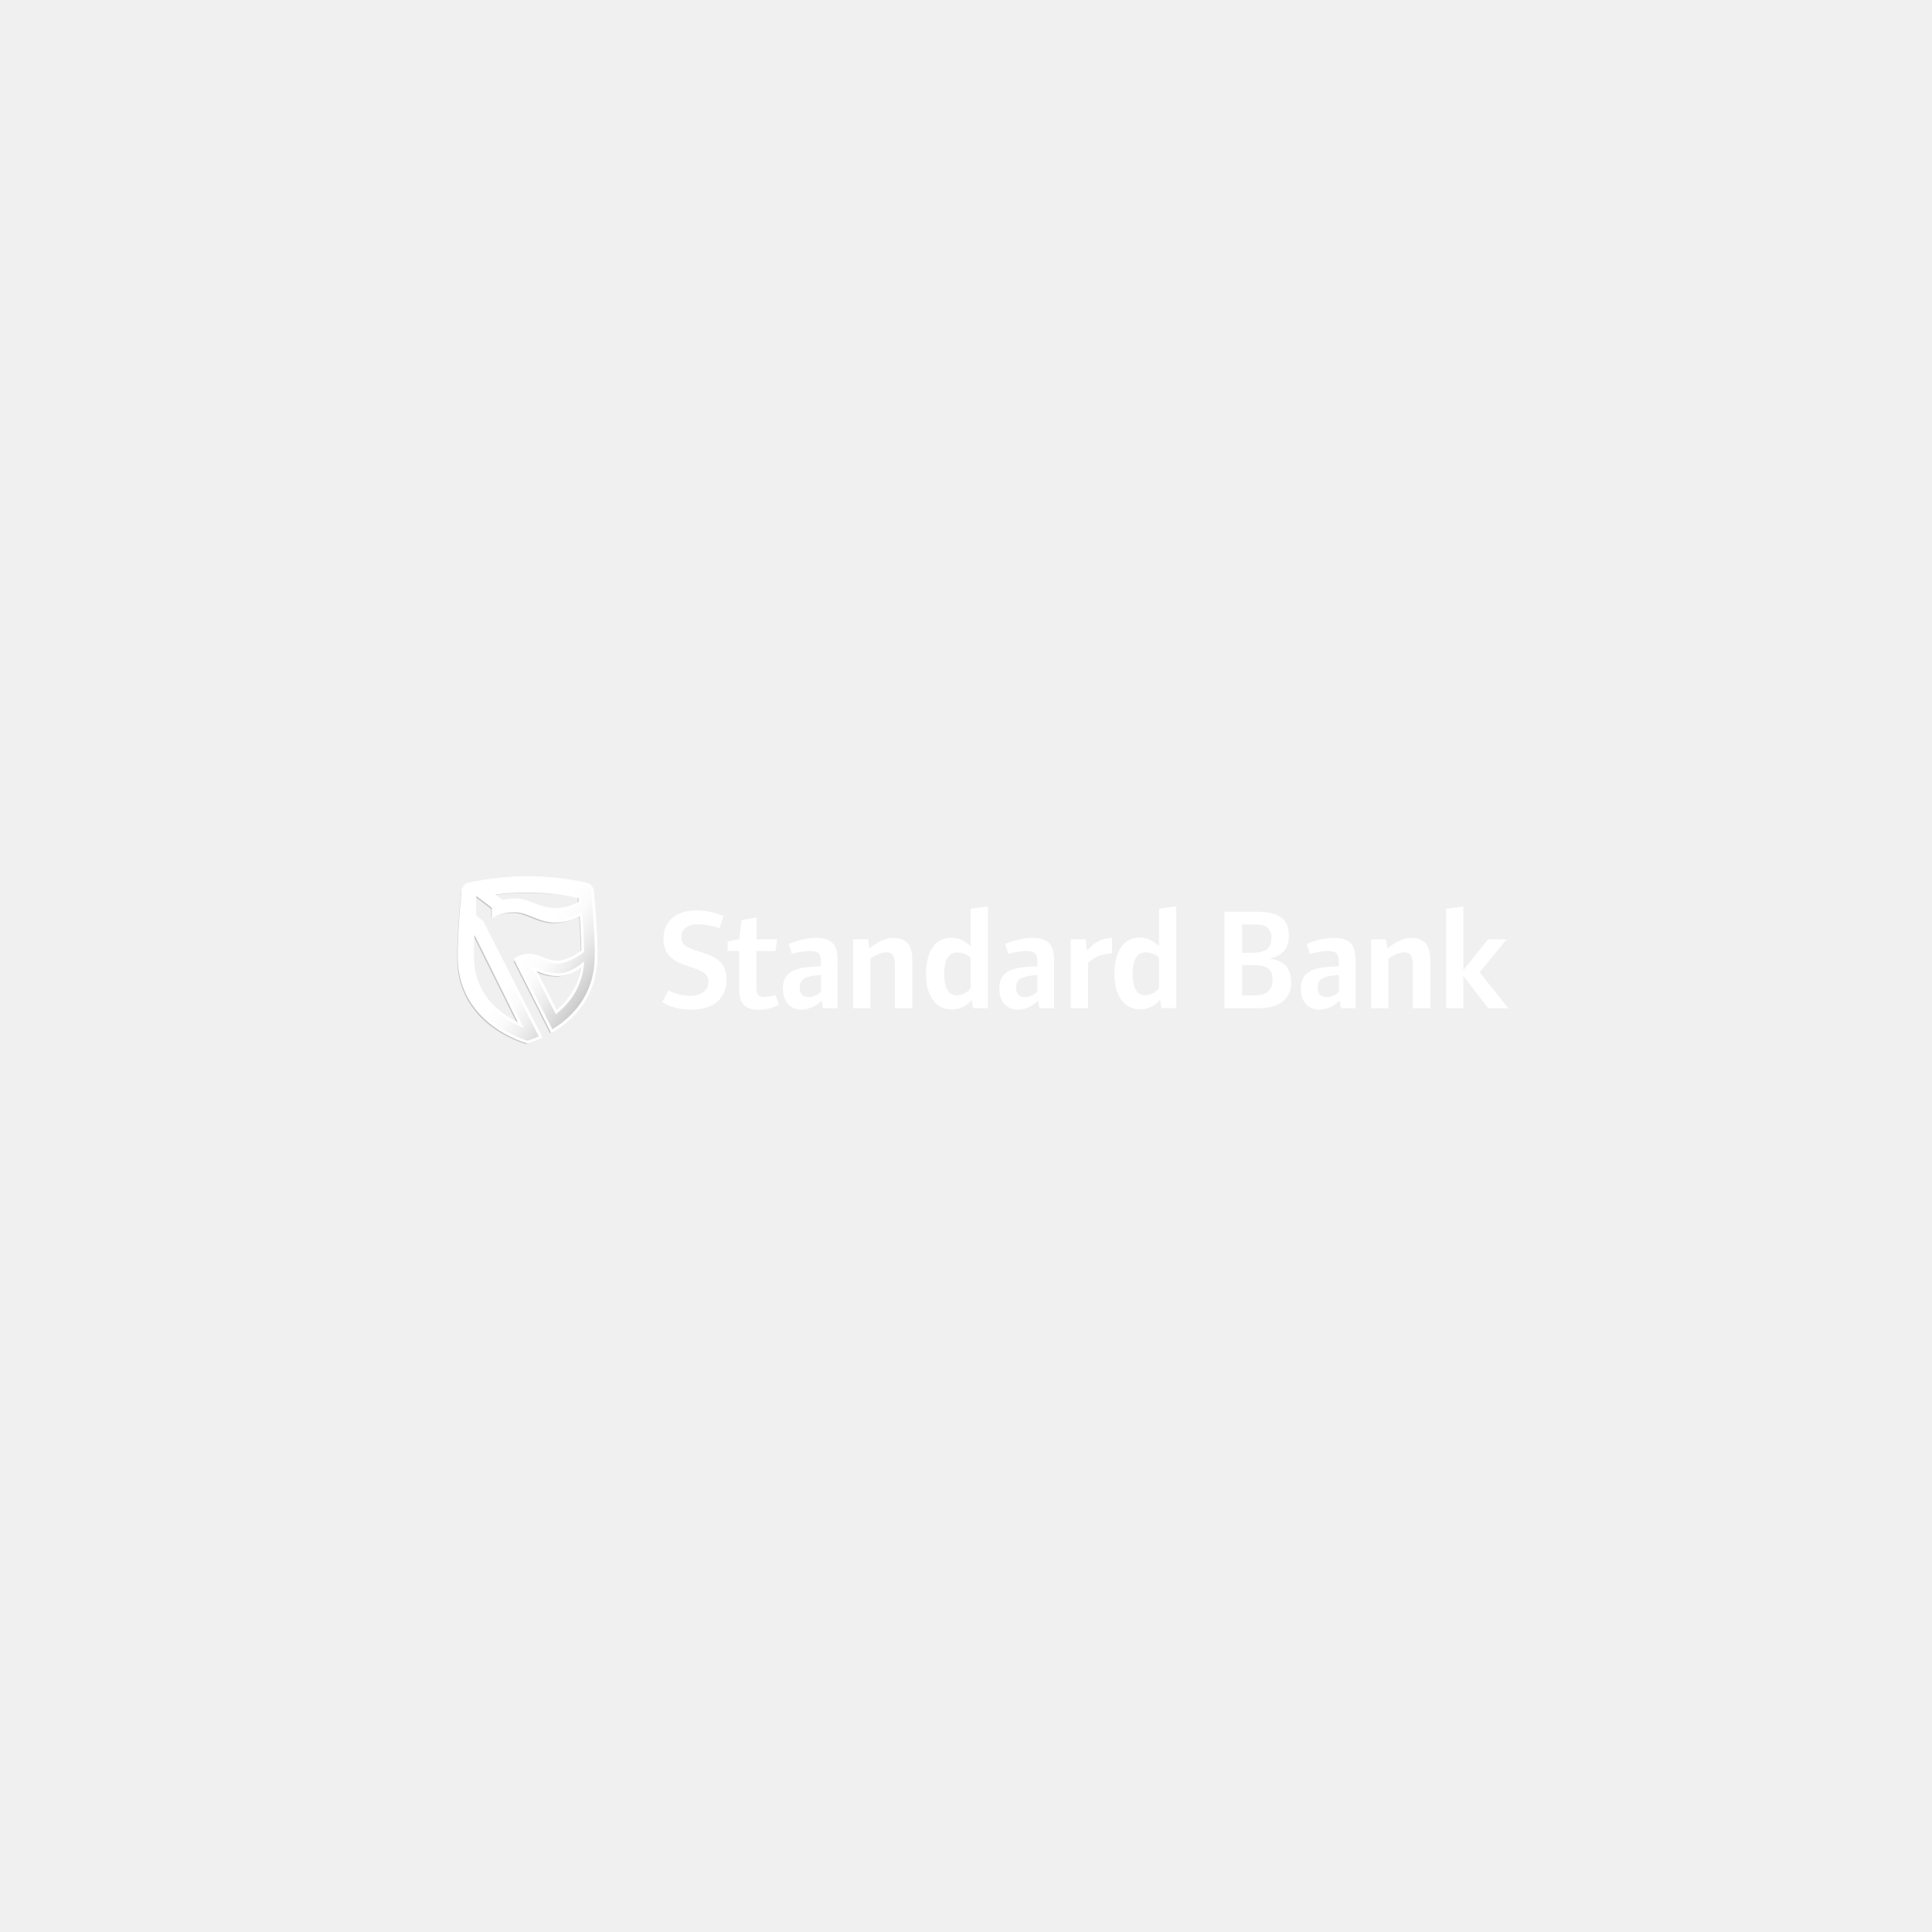
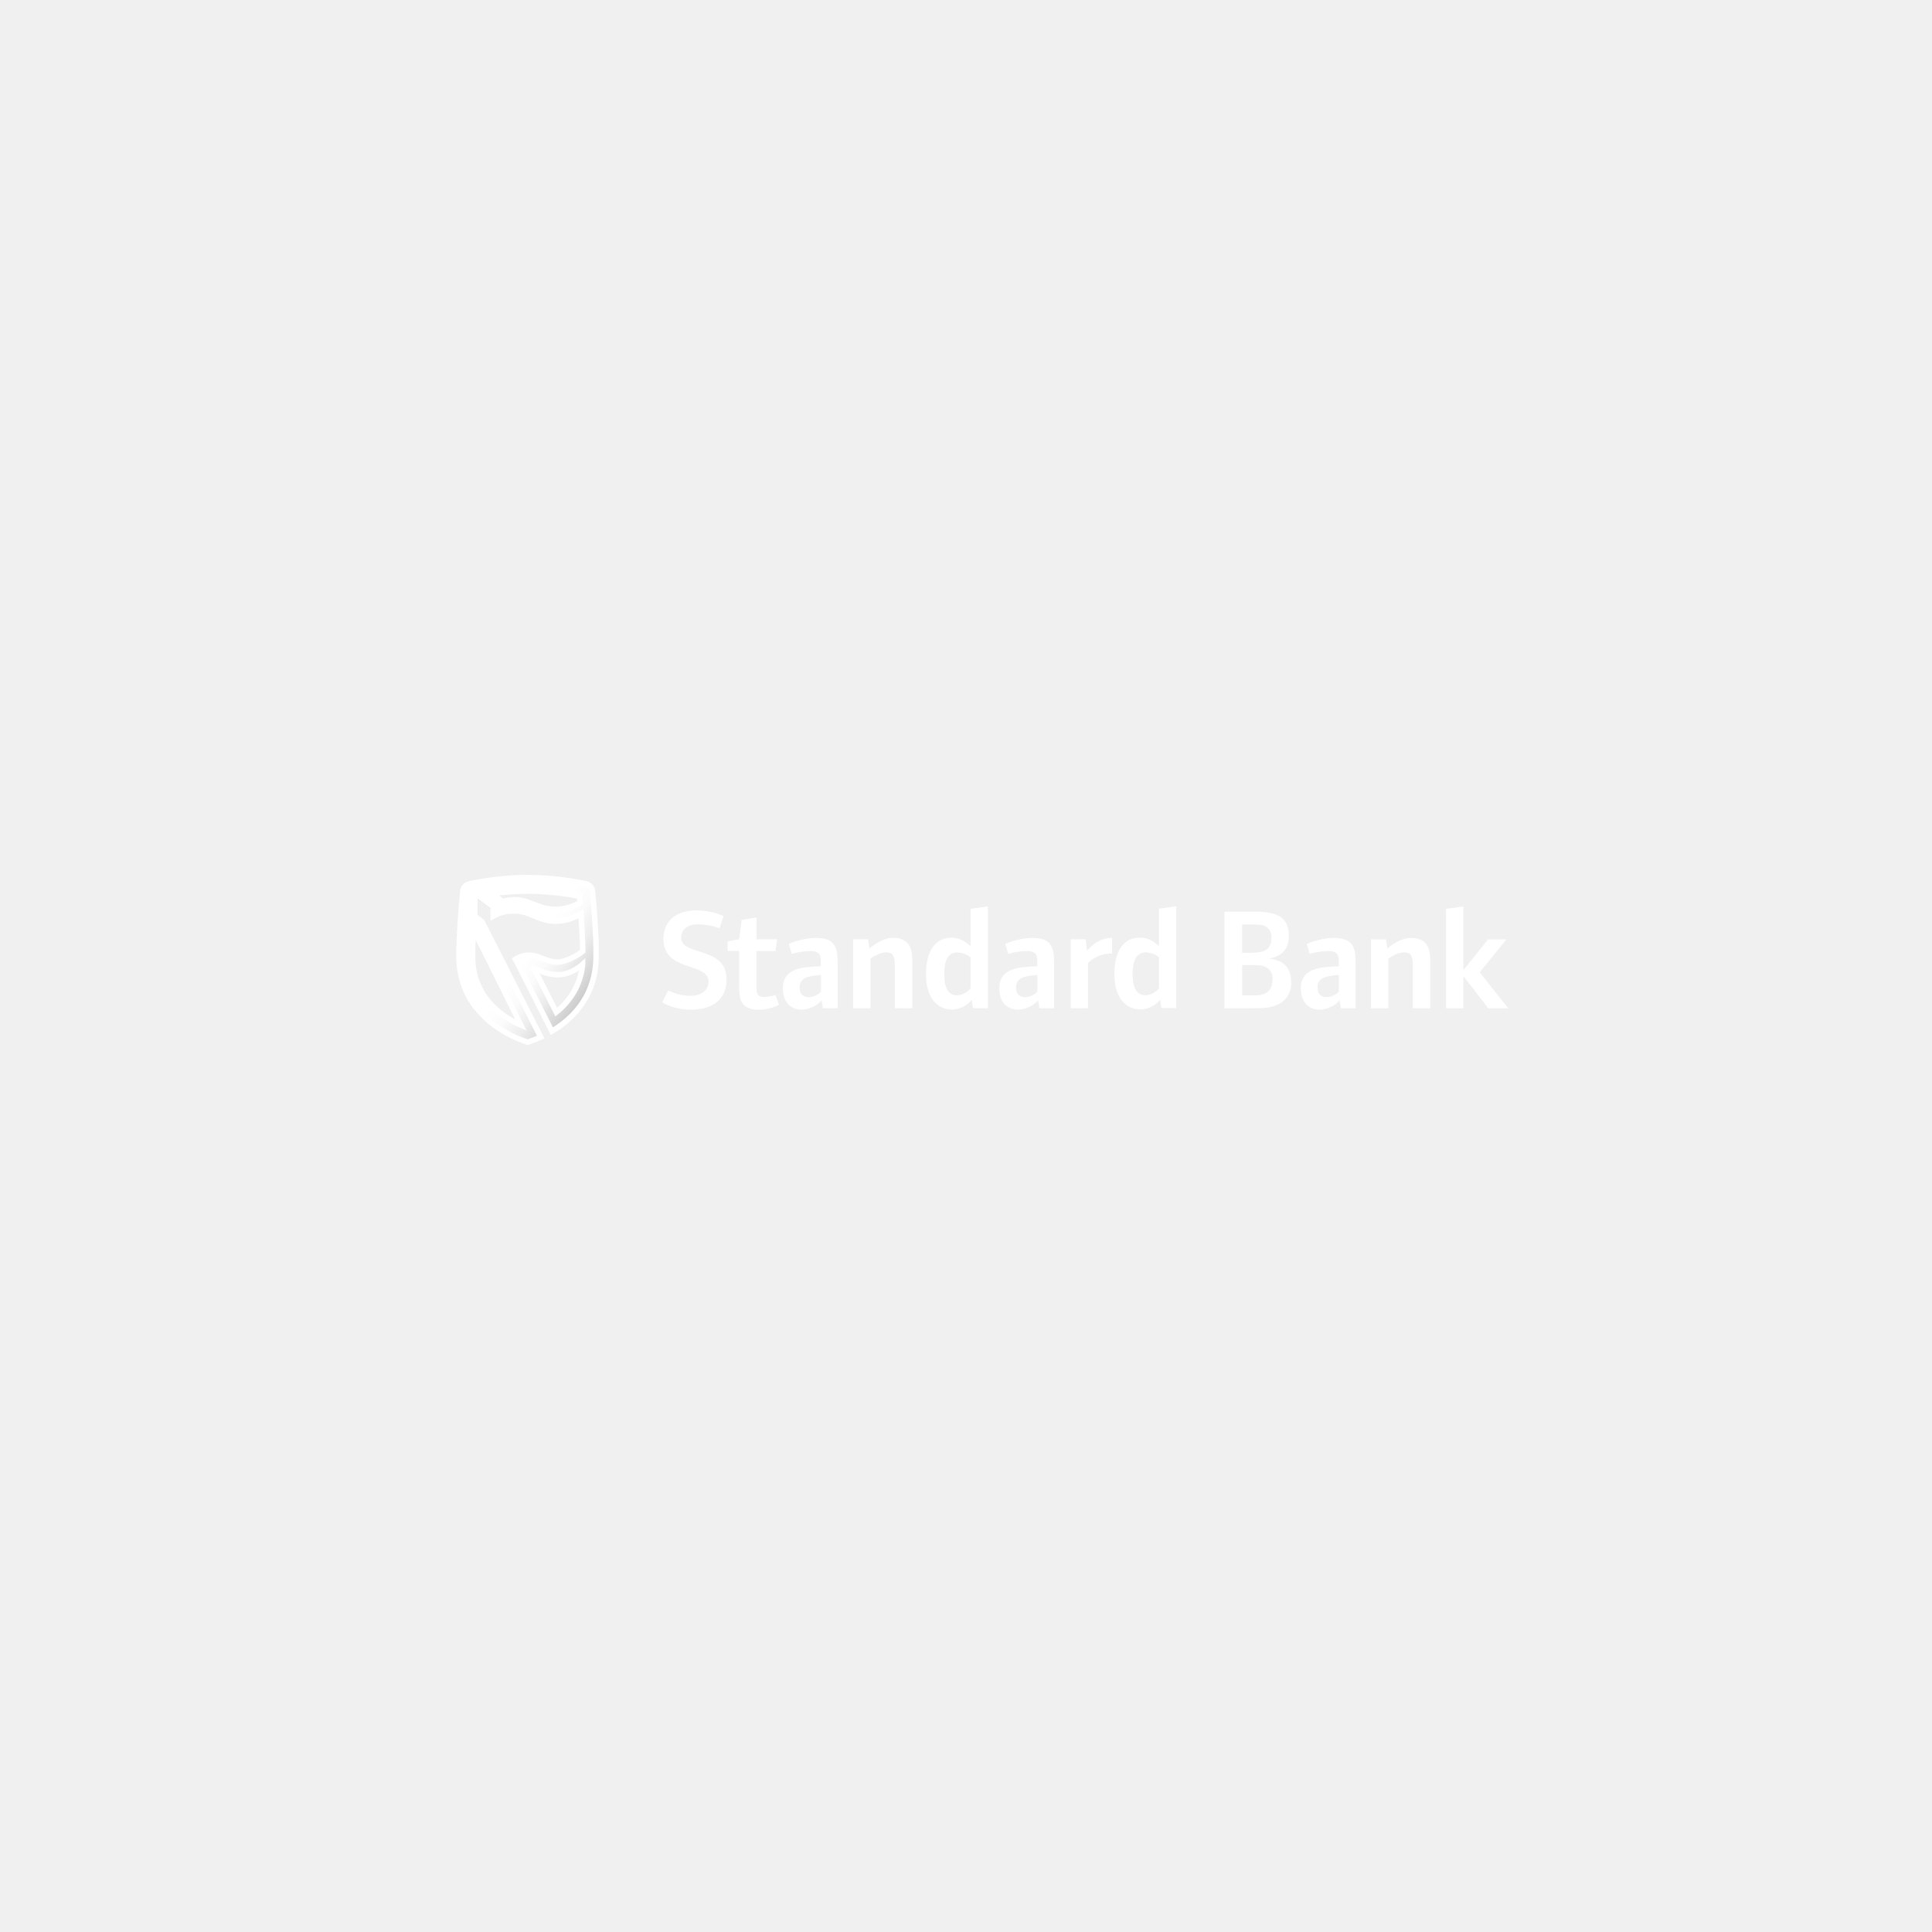
<svg xmlns="http://www.w3.org/2000/svg" width="352" height="352" viewBox="0 0 352 352" fill="none">
  <path d="M211.163 180.06C210.55 180.833 209.629 181.295 208.647 181.324C207.233 181.324 206.364 180.191 206.364 177.446C206.364 174.57 207.309 173.514 208.777 173.514C209.65 173.542 210.49 173.86 211.163 174.42V180.06ZM214.315 183.684V165.111L211.163 165.564V172.359C210.299 171.648 209.326 170.828 207.652 170.828C204.716 170.828 203.037 173.283 203.037 177.478C203.037 181.555 204.95 183.915 207.809 183.915C209.195 183.87 210.495 183.227 211.375 182.148L211.586 183.652L214.315 183.684ZM202.609 173.718V170.878C199.935 170.905 198.494 172.749 198.048 173.224L197.814 171.141H195.086V183.698H198.238V175.444C198.764 174.968 199.944 173.754 202.623 173.727L202.609 173.718ZM189.004 180.694C188.412 181.278 187.629 181.626 186.802 181.673C185.938 181.673 185.123 181.301 185.123 179.933C185.123 178.244 186.329 177.822 189.004 177.637V180.694ZM192.047 183.702V175.838C192.047 173.066 191.971 170.878 187.995 170.878C186.325 170.935 184.681 171.312 183.151 171.988L183.7 173.8C184.749 173.491 185.832 173.315 186.924 173.274C188.761 173.274 188.995 173.936 188.995 175.385V176.047C186.163 176.205 182.07 176.124 182.07 180.056C182.07 182.719 183.592 183.96 185.532 183.96C186.908 183.9 188.204 183.292 189.134 182.271L189.373 183.693L192.047 183.702ZM176.834 180.078C176.221 180.851 175.3 181.313 174.318 181.342C172.904 181.342 172.035 180.21 172.035 177.464C172.035 174.588 172.98 173.532 174.448 173.532C175.321 173.56 176.161 173.879 176.834 174.438V180.078ZM179.986 183.702V165.129L176.834 165.582V172.377C175.97 171.666 174.997 170.846 173.323 170.846C170.387 170.846 168.708 173.301 168.708 177.496C168.708 181.573 170.621 183.933 173.48 183.933C174.866 183.889 176.166 183.245 177.046 182.166L177.257 183.67L179.986 183.702ZM166.232 183.702V175.521C166.232 173.492 166.128 170.878 162.693 170.878C160.892 170.878 159.181 172.169 158.393 172.803L158.159 171.141H155.431V183.698H158.583V174.638C159.082 174.321 160.311 173.505 161.468 173.505C162.882 173.505 163.04 174.506 163.04 176.092V183.689L166.232 183.702ZM149.574 180.694C148.982 181.278 148.2 181.626 147.372 181.673C146.508 181.673 145.693 181.301 145.693 179.933C145.693 178.244 146.899 177.822 149.574 177.637V180.694ZM152.617 183.702V175.838C152.617 173.066 152.541 170.878 148.565 170.878C146.894 170.935 145.248 171.311 143.716 171.988L144.266 173.8C145.314 173.491 146.397 173.315 147.489 173.274C149.326 173.274 149.56 173.936 149.56 175.385V176.047C146.728 176.205 142.636 176.124 142.636 180.056C142.636 182.719 144.158 183.96 146.098 183.96C147.474 183.9 148.769 183.292 149.7 182.271L149.934 183.693L152.617 183.702ZM141.934 183.068L141.276 181.256C140.611 181.496 139.912 181.629 139.205 181.65C137.895 181.65 137.814 180.807 137.814 179.775V173.279H141.281L141.596 171.141H137.846V167.159L135.117 167.612L134.667 171.123L132.569 171.517V173.256H134.667V179.326C134.667 181.043 134.721 182.388 135.635 183.204C136.162 183.657 136.986 183.969 138.152 183.969C139.473 183.976 140.777 183.667 141.956 183.068H141.934ZM132.362 178.425C132.362 175.417 130.498 174.348 127.905 173.519C125.573 172.78 124.127 172.359 124.127 170.801C124.127 169.111 125.541 168.4 127.144 168.4C128.493 168.42 129.829 168.66 131.101 169.111L131.835 166.896C130.284 166.231 128.618 165.881 126.932 165.868C123.182 165.868 120.877 167.793 120.877 171.036C120.877 176.019 126.198 175.68 128.269 177.265C128.801 177.634 129.109 178.251 129.084 178.9C129.084 180.377 127.801 181.433 125.78 181.433C124.382 181.431 123.005 181.087 121.768 180.431L120.665 182.597C120.796 182.728 122.79 183.956 125.96 183.956C130.079 183.938 132.384 181.881 132.384 178.425H132.362ZM274.797 183.711L269.592 177.143L274.482 171.15H271.123L266.621 176.744V165.139L263.469 165.591V183.711H266.621V177.822L271.159 183.711H274.797ZM260.602 183.711V175.53C260.602 173.501 260.498 170.887 257.063 170.887C255.262 170.887 253.551 172.178 252.763 172.812L252.529 171.15H249.801V183.707H252.952V174.647C253.452 174.33 254.681 173.514 255.838 173.514C257.252 173.514 257.414 174.515 257.414 176.101V183.698L260.602 183.711ZM243.944 180.694C243.352 181.278 242.569 181.626 241.742 181.673C240.878 181.673 240.063 181.301 240.063 179.933C240.063 178.244 241.269 177.822 243.944 177.637V180.694ZM246.987 183.702V175.838C246.987 173.066 246.91 170.878 242.935 170.878C241.262 170.934 239.615 171.311 238.082 171.988L238.631 173.8C239.68 173.491 240.763 173.315 241.855 173.274C243.691 173.274 243.926 173.936 243.926 175.385V176.047C241.094 176.205 237.001 176.124 237.001 180.056C237.001 182.719 238.523 183.96 240.463 183.96C241.839 183.9 243.135 183.292 244.065 182.271L244.299 183.693L246.987 183.702ZM231.846 178.506C231.846 179.797 231.324 180.59 230.536 180.984C229.748 181.378 228.938 181.356 227.52 181.356H226.313V175.838H227.992C229.541 175.838 230.09 175.915 230.64 176.21C231.432 176.586 231.878 177.342 231.878 178.502L231.846 178.506ZM231.635 170.855C231.635 172.862 230.689 173.6 227.65 173.6H226.3V168.432H227.979C229.55 168.432 230.131 168.509 230.707 168.853C231.351 169.305 231.715 170.062 231.666 170.851L231.635 170.855ZM235.236 178.928C235.236 176.264 233.796 174.919 231.184 174.651C233.598 174.257 234.831 172.839 234.831 170.484C234.831 166.158 231.108 166.103 227.911 166.103H223.094V183.702H227.394C230.46 183.702 231.378 183.598 232.427 183.177C234.206 182.552 235.36 180.82 235.259 178.928H235.236Z" fill-rule="evenodd" clip-rule="evenodd" fill="white" />
  <path d="M102.188 183.688C104.224 181.616 105.494 178.906 105.787 176.008L106.16 175.677C106.001 179.133 104.507 181.348 102.546 183.33" fill="url(#paint0_linear_2073_2)" />
  <path d="M105.602 163.281C105.602 163.281 98.019 161.417 89.555 162.814L89.197 163.178C91.381 162.863 93.584 162.701 95.791 162.69C98.96 162.709 102.12 163.031 105.229 163.65L105.602 163.281Z" fill="url(#paint1_linear_2073_2)" />
  <path d="M105.872 166.498L105.502 166.87C104.416 167.479 102.98 168.211 100.943 168.211C100.796 168.211 100.646 168.211 100.494 168.211C97.672 168.064 96.046 166.477 93.692 166.353C93.537 166.353 93.383 166.353 93.231 166.353C91.936 166.336 90.659 166.655 89.523 167.278L89.881 166.914C91.017 166.291 92.294 165.973 93.589 165.99C93.743 165.99 93.897 165.99 94.05 165.99C96.398 166.114 98.069 167.647 100.89 167.795C101.043 167.795 101.192 167.795 101.339 167.795C102.935 167.783 104.498 167.334 105.86 166.498" fill="url(#paint2_linear_2073_2)" />
  <path d="M106.139 175.688L105.781 176.051C105.082 176.704 103.324 177.935 101.254 177.935C99.096 177.935 97.766 177.067 96.639 176.712L96.997 176.349C98.124 176.704 99.463 177.475 101.621 177.475C103.286 177.432 104.885 176.805 106.139 175.702" fill="url(#paint3_linear_2073_2)" />
  <path d="M105.857 166.507L105.499 166.87C105.623 168.536 105.743 170.382 105.793 172.048L105.822 173.7L106.213 173.348C106.213 173.348 106.227 169.139 105.857 166.507Z" fill="url(#paint4_linear_2073_2)" />
  <path d="M104.281 185.043L103.923 185.406C102.811 186.517 101.562 187.479 100.206 188.269L100.564 187.905C101.92 187.116 103.17 186.154 104.281 185.043Z" fill="url(#paint5_linear_2073_2)" />
  <path d="M100.564 187.905L100.206 188.266L93.574 175.162L93.935 174.799L100.564 187.905Z" fill="url(#paint6_linear_2073_2)" />
  <path d="M94.96 186.765L94.528 187.128L85.894 169.757L86.252 169.319L94.96 186.765Z" fill="url(#paint7_linear_2073_2)" />
  <path d="M98.527 188.957L98.168 189.32C97.393 189.672 96.599 189.982 95.79 190.248L96.149 189.885C96.918 189.518 97.713 189.208 98.527 188.957Z" fill="url(#paint8_linear_2073_2)" />
  <path d="M96.178 189.866L95.79 190.238C89.502 188.17 84.162 183.636 83.39 176.417C83.067 173.374 83.707 165.783 83.977 162.829C84.006 162.432 84.171 162.057 84.444 161.769L84.802 161.405C84.528 161.693 84.362 162.068 84.332 162.466C84.059 165.42 83.422 173.005 83.745 176.054C84.517 183.27 89.89 187.786 96.175 189.866" fill="url(#paint9_linear_2073_2)" />
  <path d="M105.693 164.433L105.335 164.797C105.299 164.404 105.255 163.999 105.229 163.662L105.602 163.287C105.602 163.287 105.693 164.029 105.693 164.433Z" fill="url(#paint10_linear_2073_2)" />
  <path d="M89.875 165.568C89.875 165.367 89.779 165.179 89.617 165.062L87.024 163.098C86.968 163.06 86.902 163.039 86.834 163.039C86.748 163.038 86.665 163.072 86.605 163.134L86.246 163.497C86.307 163.436 86.389 163.402 86.475 163.402C86.543 163.402 86.61 163.423 86.666 163.461L89.258 165.426C89.419 165.552 89.511 165.747 89.508 165.952V167.254L89.875 166.885V165.568Z" fill="url(#paint11_linear_2073_2)" />
-   <path d="M107.962 162.481C107.936 161.791 107.456 161.203 106.788 161.043C103.286 160.297 99.719 159.909 96.14 159.885C92.56 159.909 88.991 160.297 85.489 161.043C84.821 161.204 84.342 161.791 84.314 162.481C84.041 165.435 83.401 173.024 83.727 176.069C84.464 182.949 89.352 187.38 95.253 189.58C95.543 189.689 95.837 189.787 96.134 189.876L96.34 189.805H96.354C97.088 189.554 97.822 189.267 98.512 188.951L87.82 167.937L86.769 167.151C86.604 167.03 86.506 166.837 86.505 166.631V163.37C86.505 163.19 86.649 163.044 86.828 163.042C86.896 163.042 86.962 163.063 87.018 163.102L89.611 165.066C89.771 165.192 89.864 165.387 89.86 165.592V166.894C90.997 166.271 92.274 165.953 93.568 165.97C93.724 165.97 93.862 165.97 94.029 165.97C96.378 166.094 98.01 167.677 100.831 167.828C100.984 167.828 101.125 167.828 101.28 167.828C103.318 167.828 104.753 167.095 105.84 166.487C105.963 168.153 106.083 169.996 106.133 171.665L106.166 173.316C104.88 174.371 102.781 175.295 101.583 175.295C99.598 175.295 98.251 174.028 96.372 174.028C95.493 174.025 94.633 174.288 93.903 174.781L100.535 187.885C101.357 187.4 102.142 186.854 102.883 186.251C105.898 183.799 108.039 180.417 108.505 176.045C108.872 173.03 108.232 165.423 107.962 162.481ZM94.886 186.765C94.679 186.675 94.473 186.581 94.27 186.485C89.866 184.346 86.704 180.781 86.173 175.8C86.029 174.436 86.105 171.934 86.252 169.39L94.886 186.765ZM101.307 165.68C101.157 165.68 101.013 165.68 100.849 165.68C98.028 165.533 96.469 164.067 94.114 163.943C93.982 163.943 93.853 163.943 93.724 163.943C93.013 163.939 92.305 164.039 91.622 164.239L89.549 162.827C91.734 162.515 93.939 162.355 96.146 162.348C99.319 162.364 102.484 162.68 105.599 163.294C105.599 163.294 105.658 164.05 105.69 164.443C104.363 165.237 102.851 165.664 101.307 165.68ZM101.345 184.408L97.728 177.289C97.541 176.938 97.294 176.623 96.997 176.359C98.124 176.716 99.454 177.584 101.612 177.584C103.682 177.584 105.429 176.353 106.139 175.7V175.803C105.746 179.416 103.967 182.287 101.345 184.408Z" fill="url(#paint12_linear_2073_2)" stroke-width="0.5" stroke="white" />
+   <path d="M107.962 162.481C107.936 161.791 107.456 161.203 106.788 161.043C103.286 160.297 99.719 159.909 96.14 159.885C92.56 159.909 88.991 160.297 85.489 161.043C84.821 161.204 84.342 161.791 84.314 162.481C84.041 165.435 83.401 173.024 83.727 176.069C84.464 182.949 89.352 187.38 95.253 189.58C95.543 189.689 95.837 189.787 96.134 189.876L96.34 189.805H96.354C97.088 189.554 97.822 189.267 98.512 188.951L87.82 167.937L86.769 167.151C86.604 167.03 86.506 166.837 86.505 166.631V163.37C86.505 163.19 86.649 163.044 86.828 163.042C86.896 163.042 86.962 163.063 87.018 163.102L89.611 165.066C89.771 165.192 89.864 165.387 89.86 165.592V166.894C90.997 166.271 92.274 165.953 93.568 165.97C93.724 165.97 93.862 165.97 94.029 165.97C96.378 166.094 98.01 167.677 100.831 167.828C100.984 167.828 101.125 167.828 101.28 167.828C103.318 167.828 104.753 167.095 105.84 166.487C105.963 168.153 106.083 169.996 106.133 171.665L106.166 173.316C104.88 174.371 102.781 175.295 101.583 175.295C99.598 175.295 98.251 174.028 96.372 174.028C95.493 174.025 94.633 174.288 93.903 174.781L100.535 187.885C101.357 187.4 102.142 186.854 102.883 186.251C105.898 183.799 108.039 180.417 108.505 176.045C108.872 173.03 108.232 165.423 107.962 162.481ZM94.886 186.765C94.679 186.675 94.473 186.581 94.27 186.485C89.866 184.346 86.704 180.781 86.173 175.8C86.029 174.436 86.105 171.934 86.252 169.39L94.886 186.765ZM101.307 165.68C101.157 165.68 101.013 165.68 100.849 165.68C98.028 165.533 96.469 164.067 94.114 163.943C93.982 163.943 93.853 163.943 93.724 163.943C93.013 163.939 92.305 164.039 91.622 164.239L89.549 162.827C91.734 162.515 93.939 162.355 96.146 162.348C99.319 162.364 102.484 162.68 105.599 163.294C105.599 163.294 105.658 164.05 105.69 164.443C104.363 165.237 102.851 165.664 101.307 165.68ZM101.345 184.408L97.728 177.289C97.541 176.938 97.294 176.623 96.997 176.359C98.124 176.716 99.454 177.584 101.612 177.584C103.682 177.584 105.429 176.353 106.139 175.7V175.803C105.746 179.416 103.967 182.287 101.345 184.408Z" fill="url(#paint12_linear_2073_2)" strokeWidth="0.5" stroke="white" />
  <defs>
    <linearGradient id="paint0_linear_2073_2" x1="102.188" y1="179.679" x2="106.16" y2="179.679" gradientUnits="userSpaceOnUse">
      <stop stop-color="white" />
      <stop offset="0.02" stop-color="#FDFDFD" />
      <stop offset="0.42" stop-color="#DFDFDF" />
      <stop offset="0.76" stop-color="#CDCDCD" />
      <stop offset="1" stop-color="#C6C6C6" />
    </linearGradient>
    <linearGradient id="paint1_linear_2073_2" x1="89.194" y1="162.98" x2="105.602" y2="162.98" gradientUnits="userSpaceOnUse">
      <stop stop-color="#C6C6C6" />
      <stop offset="0.24" stop-color="#CDCDCD" />
      <stop offset="0.58" stop-color="#DFDFDF" />
      <stop offset="0.98" stop-color="#FDFDFD" />
      <stop offset="1" stop-color="white" />
    </linearGradient>
    <linearGradient id="paint2_linear_2073_2" x1="2489.46" y1="556.791" x2="3400.12" y2="556.791" gradientUnits="userSpaceOnUse">
      <stop stop-color="#C6C6C6" />
      <stop offset="0.24" stop-color="#CDCDCD" />
      <stop offset="0.58" stop-color="#DFDFDF" />
      <stop offset="0.98" stop-color="#FDFDFD" />
      <stop offset="1" stop-color="white" />
    </linearGradient>
    <linearGradient id="paint3_linear_2073_2" x1="1721.56" y1="645.141" x2="2028.99" y2="645.141" gradientUnits="userSpaceOnUse">
      <stop stop-color="#C6C6C6" />
      <stop offset="0.24" stop-color="#CDCDCD" />
      <stop offset="0.58" stop-color="#DFDFDF" />
      <stop offset="0.98" stop-color="#FDFDFD" />
      <stop offset="1" stop-color="white" />
    </linearGradient>
    <linearGradient id="paint4_linear_2073_2" x1="249.066" y1="1505" x2="250.835" y2="1505" gradientUnits="userSpaceOnUse">
      <stop stop-color="#C6C6C6" />
      <stop offset="0.24" stop-color="#CDCDCD" />
      <stop offset="0.58" stop-color="#DFDFDF" />
      <stop offset="0.98" stop-color="#FDFDFD" />
      <stop offset="1" stop-color="white" />
    </linearGradient>
    <linearGradient id="paint5_linear_2073_2" x1="100.206" y1="186.656" x2="104.281" y2="186.656" gradientUnits="userSpaceOnUse">
      <stop stop-color="#C6C6C6" />
      <stop offset="0.09" stop-color="#D8D8D8" />
      <stop offset="0.22" stop-color="#EEEEEE" />
      <stop offset="0.34" stop-color="#FBFBFB" />
      <stop offset="0.46" stop-color="white" />
    </linearGradient>
    <linearGradient id="paint6_linear_2073_2" x1="1216.19" y1="3202" x2="1382.62" y2="3202" gradientUnits="userSpaceOnUse">
      <stop stop-color="#C6C6C6" />
      <stop offset="0.24" stop-color="#CDCDCD" />
      <stop offset="0.58" stop-color="#DFDFDF" />
      <stop offset="0.98" stop-color="#FDFDFD" />
      <stop offset="1" stop-color="white" />
    </linearGradient>
    <linearGradient id="paint7_linear_2073_2" x1="1304.69" y1="3973.14" x2="1584.64" y2="3973.14" gradientUnits="userSpaceOnUse">
      <stop stop-color="#C6C6C6" />
      <stop offset="0.24" stop-color="#CDCDCD" />
      <stop offset="0.58" stop-color="#DFDFDF" />
      <stop offset="0.98" stop-color="#FDFDFD" />
      <stop offset="1" stop-color="white" />
    </linearGradient>
    <linearGradient id="paint8_linear_2073_2" x1="555.876" y1="514.393" x2="581.377" y2="514.393" gradientUnits="userSpaceOnUse">
      <stop stop-color="#C6C6C6" />
      <stop offset="0.24" stop-color="#CDCDCD" />
      <stop offset="0.58" stop-color="#DFDFDF" />
      <stop offset="0.98" stop-color="#FDFDFD" />
      <stop offset="1" stop-color="white" />
    </linearGradient>
    <linearGradient id="paint9_linear_2073_2" x1="1700.69" y1="6086.57" x2="2265.61" y2="6086.57" gradientUnits="userSpaceOnUse">
      <stop stop-color="#C6C6C6" />
      <stop offset="0.24" stop-color="#CDCDCD" />
      <stop offset="0.58" stop-color="#DFDFDF" />
      <stop offset="0.98" stop-color="#FDFDFD" />
      <stop offset="1" stop-color="white" />
    </linearGradient>
    <linearGradient id="paint10_linear_2073_2" x1="198.506" y1="417.069" x2="198.506" y2="409.341" gradientUnits="userSpaceOnUse">
      <stop stop-color="white" />
      <stop offset="0.02" stop-color="#FDFDFD" />
      <stop offset="0.42" stop-color="#DFDFDF" />
      <stop offset="0.76" stop-color="#CDCDCD" />
      <stop offset="1" stop-color="#C6C6C6" />
    </linearGradient>
    <linearGradient id="paint11_linear_2073_2" x1="578.472" y1="876.716" x2="623.467" y2="876.716" gradientUnits="userSpaceOnUse">
      <stop stop-color="#C6C6C6" />
      <stop offset="0.24" stop-color="#CDCDCD" />
      <stop offset="0.58" stop-color="#DFDFDF" />
      <stop offset="0.98" stop-color="#FDFDFD" />
      <stop offset="1" stop-color="white" />
    </linearGradient>
    <linearGradient id="paint12_linear_2073_2" x1="85.409" y1="160.809" x2="109.994" y2="177.969" gradientUnits="userSpaceOnUse">
      <stop offset="0.54" stop-color="white" />
      <stop offset="0.66" stop-color="#FBFBFB" />
      <stop offset="0.78" stop-color="#EEEEEE" />
      <stop offset="0.91" stop-color="#D8D8D8" />
      <stop offset="1" stop-color="#C6C6C6" />
    </linearGradient>
  </defs>
</svg>
